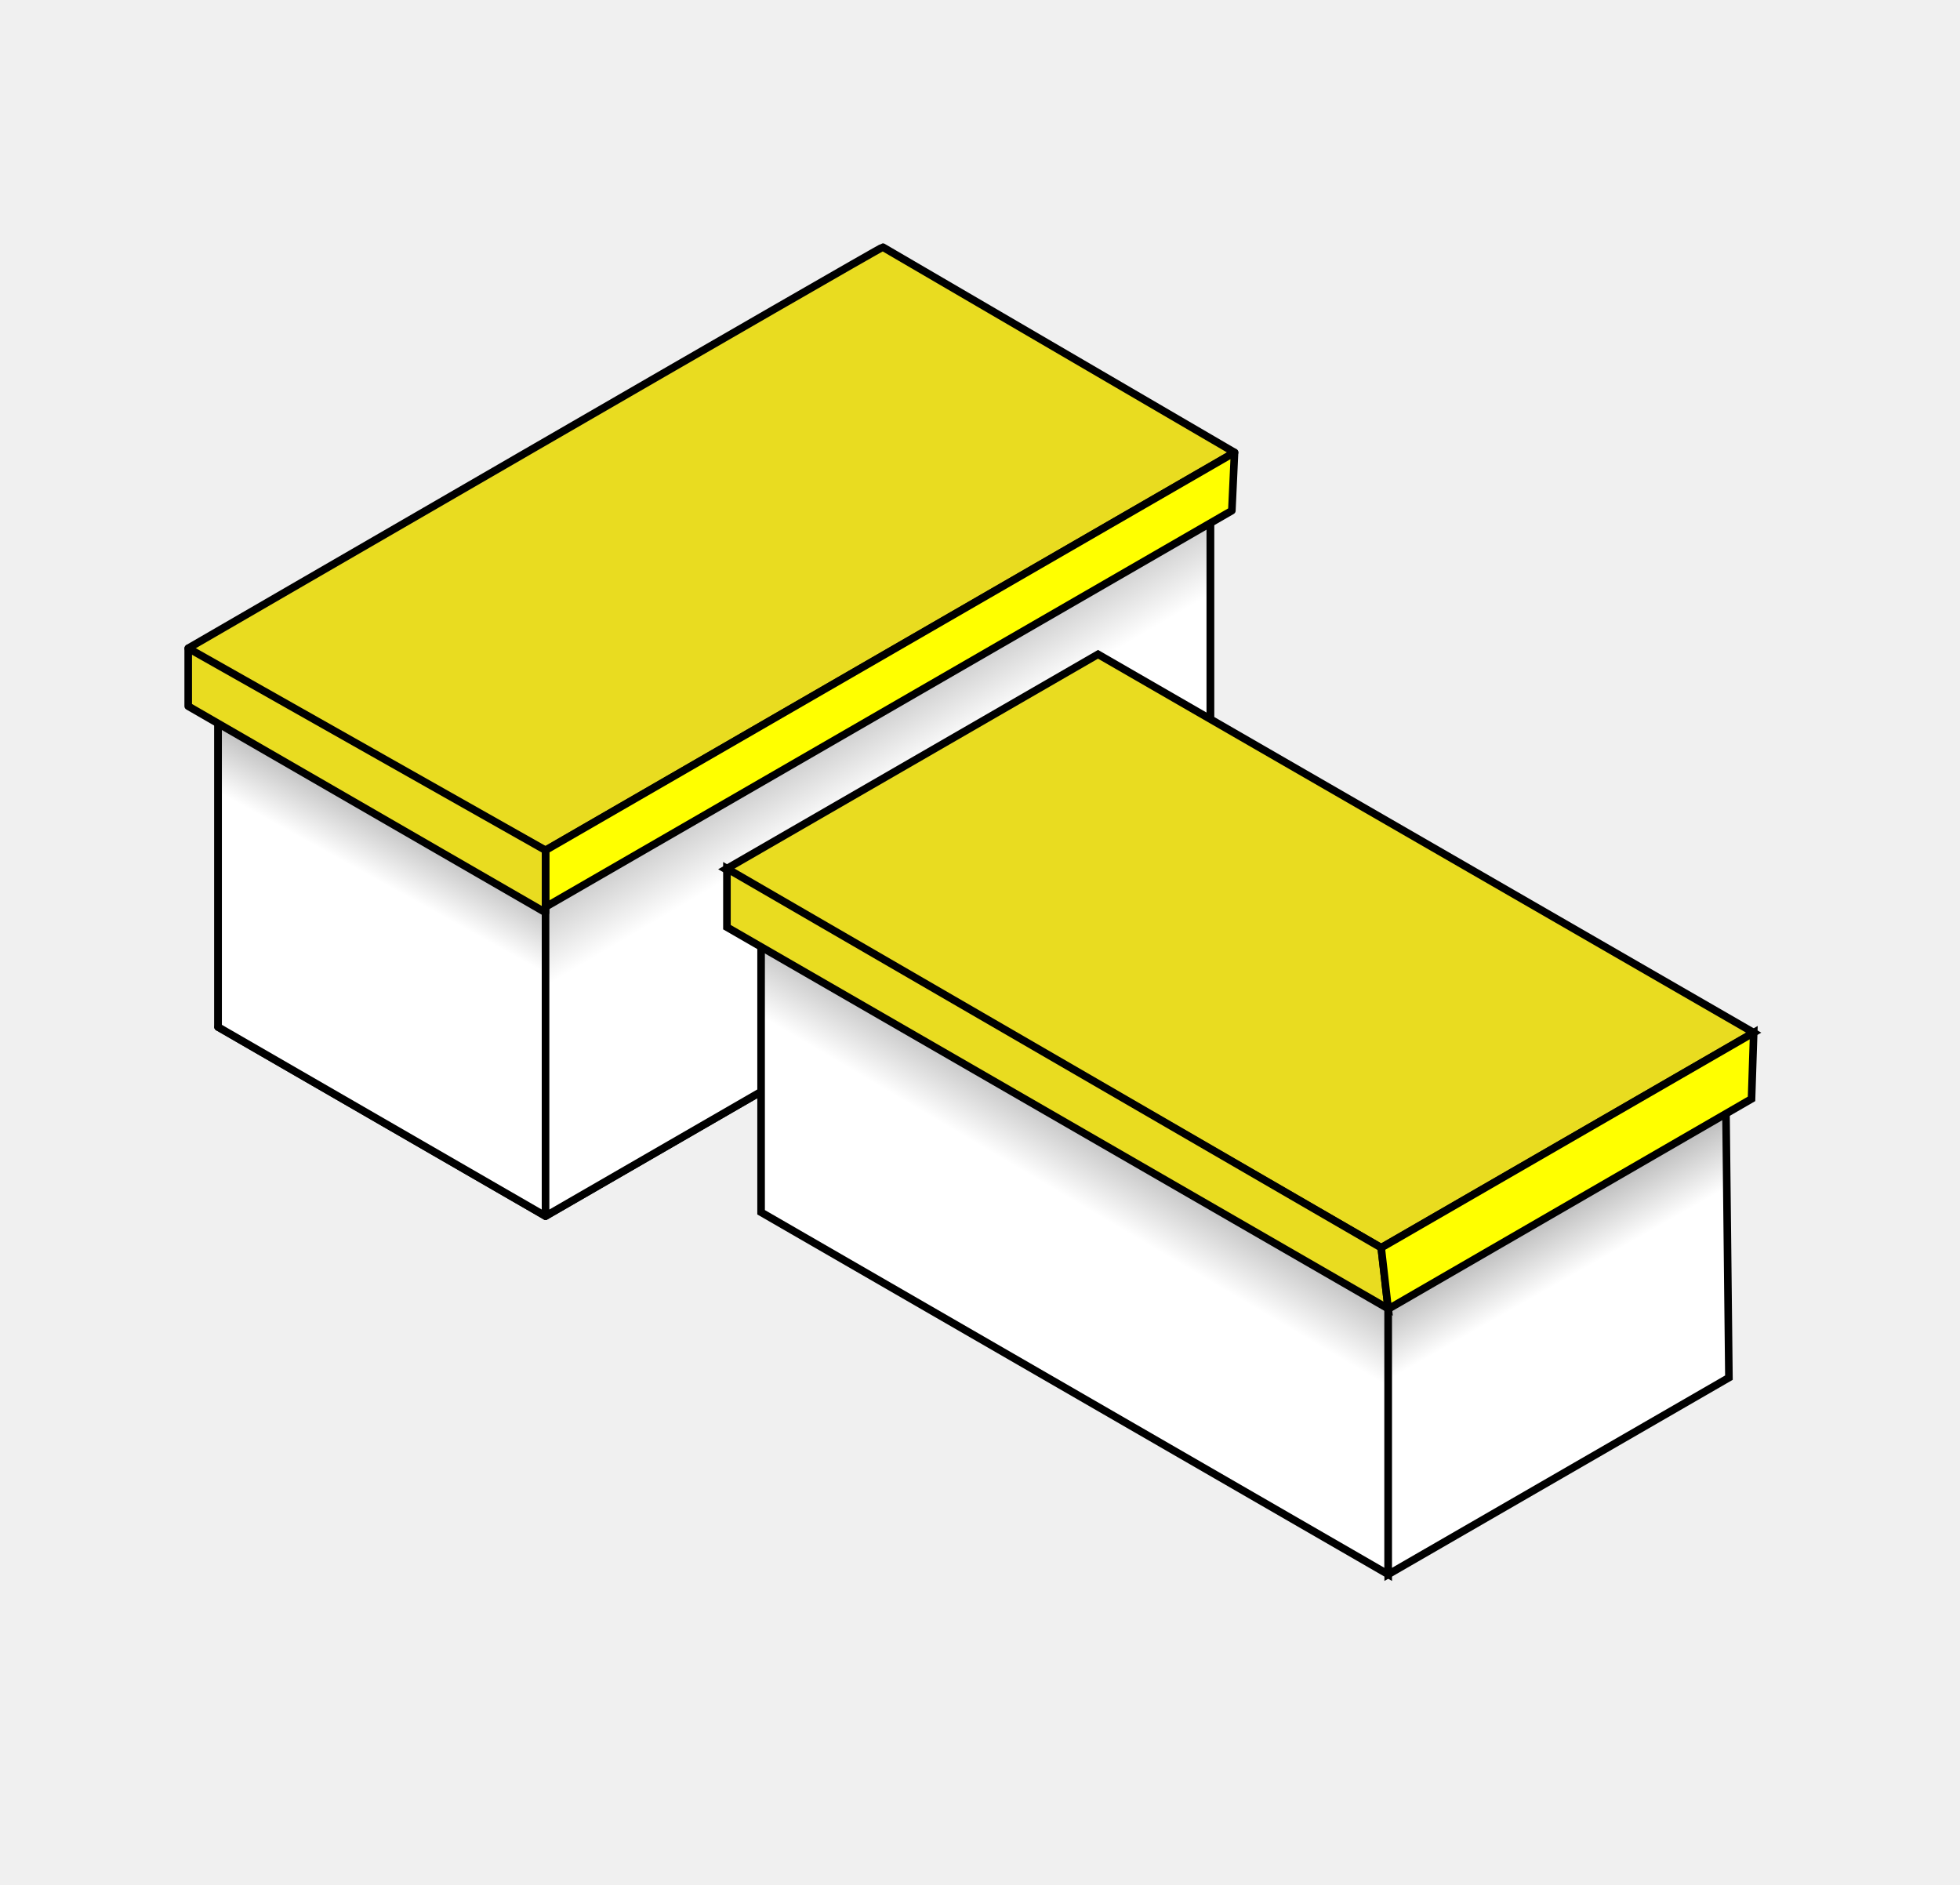
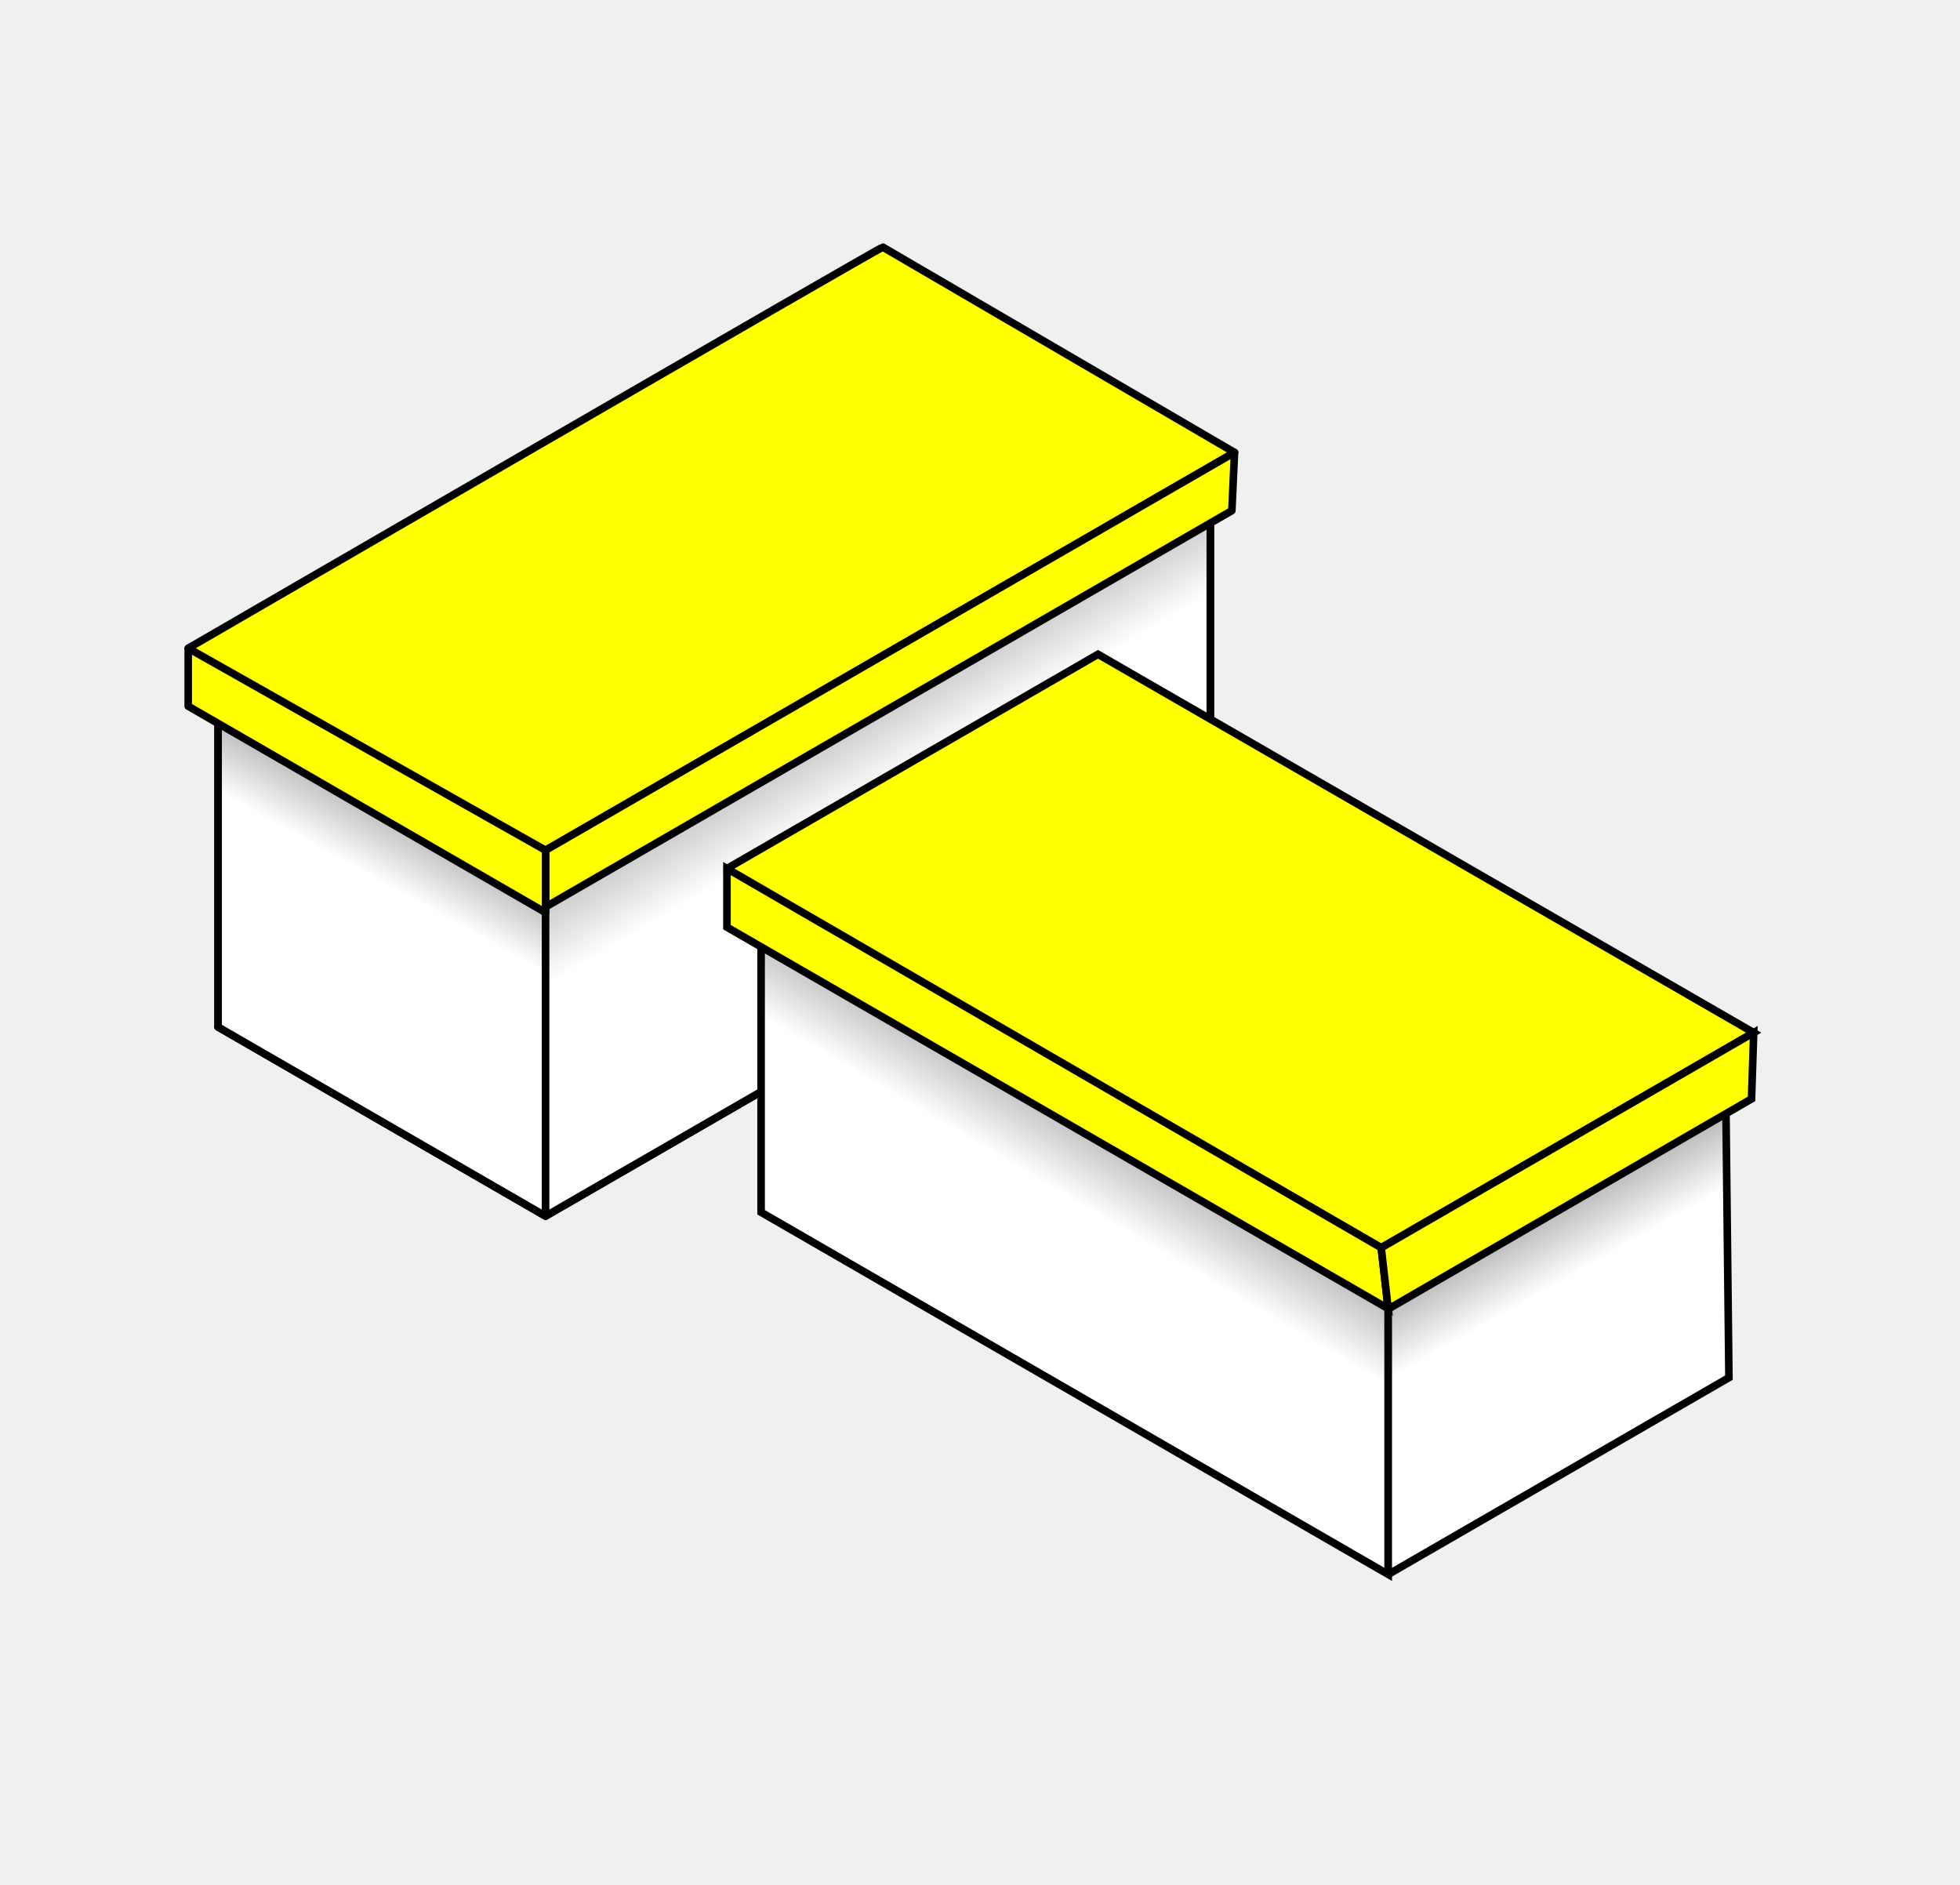
- <svg xmlns="http://www.w3.org/2000/svg" xmlns:xlink="http://www.w3.org/1999/xlink" width="516.5" height="496.5" id="svg2" version="1.0">
+ <svg xmlns="http://www.w3.org/2000/svg" xmlns:xlink="http://www.w3.org/1999/xlink" width="516.5" height="496.5" id="svg2" version="1.1">
  <defs id="defs4">
    <linearGradient id="linearGradient3680">
      <stop style="stop-color:#000000;stop-opacity:1;" offset="0" id="stop3682" />
      <stop style="stop-color:#ffffff;stop-opacity:1;" offset="1" id="stop3684" />
    </linearGradient>
    <linearGradient xlink:href="#linearGradient3680" id="linearGradient3686" x1="419.371" y1="230.072" x2="479.629" y2="332.373" gradientUnits="userSpaceOnUse" gradientTransform="matrix(0.7717133,0,0,0.7717133,13.68711,-6.14838)" />
    <linearGradient xlink:href="#linearGradient3680" id="linearGradient3696" x1="343.463" y1="313.296" x2="303.546" y2="385.421" gradientUnits="userSpaceOnUse" gradientTransform="matrix(0.7717133,0,0,0.7717133,13.68711,-6.14838)" />
    <linearGradient id="linearGradient3680-2">
      <stop style="stop-color:#000000;stop-opacity:1;" offset="0" id="stop3682-3" />
      <stop style="stop-color:#ffffff;stop-opacity:1;" offset="1" id="stop3684-1" />
    </linearGradient>
    <linearGradient id="linearGradient5219">
      <stop style="stop-color:#000000;stop-opacity:1;" offset="0" id="stop5221" />
      <stop style="stop-color:#ffffff;stop-opacity:1;" offset="1" id="stop5223" />
    </linearGradient>
    <linearGradient xlink:href="#linearGradient5219" id="linearGradient5293" x1="478.258" y1="317.143" x2="440.271" y2="381.496" gradientUnits="userSpaceOnUse" />
    <linearGradient xlink:href="#linearGradient5219" id="linearGradient5301" x1="518.258" y1="332.039" x2="550.043" y2="388.039" gradientUnits="userSpaceOnUse" />
  </defs>
  <g id="layer1" transform="translate(-135.4363,-52.14162)">
-     <path style="fill:none;stroke:#000000;stroke-width:2;stroke-linecap:butt;stroke-linejoin:round;stroke-miterlimit:4;stroke-dasharray:none;stroke-opacity:1" d="M 192.91,322.744 L 279.201,372.565 L 454.376,271.428 L 368.085,221.607 L 192.91,322.744 z" id="path2868" />
-     <path style="fill:none;stroke:#000000;stroke-width:2;stroke-linecap:butt;stroke-linejoin:round;stroke-miterlimit:4;stroke-dasharray:none;stroke-opacity:1" d="M 368.085,121.966 L 454.376,171.787 L 454.376,271.428 L 368.085,221.607 L 368.085,121.966 L 368.085,121.966 z" id="path2876" />
-     <path style="fill:none;stroke:#000000;stroke-width:2;stroke-linecap:butt;stroke-linejoin:round;stroke-miterlimit:4;stroke-dasharray:none;stroke-opacity:1" d="M 368.085,121.966 L 192.91,223.104 L 192.91,322.744 L 368.085,221.607 L 368.085,121.966 L 368.085,121.966 z" id="path2878" />
-     <path style="fill:none;stroke:#000000;stroke-width:2;stroke-linecap:butt;stroke-linejoin:round;stroke-miterlimit:4;stroke-dasharray:none;stroke-opacity:1" d="M 192.91,223.104 L 279.201,272.924 L 454.376,171.787 L 368.085,121.966 L 192.91,223.104 L 192.91,223.104 z" id="path2880" />
-     <path style="fill:url(#linearGradient3696);fill-opacity:1;stroke:#000000;stroke-width:2;stroke-linecap:butt;stroke-linejoin:round;stroke-miterlimit:4;stroke-dasharray:none;stroke-opacity:1" d="M 192.91,322.744 L 192.91,223.104 L 279.201,272.924 L 279.201,372.565 L 192.91,322.744 z" id="path2872" />
-     <path style="fill:url(#linearGradient3686);fill-opacity:1;stroke:#000000;stroke-width:2;stroke-linecap:butt;stroke-linejoin:round;stroke-miterlimit:4;stroke-dasharray:none;stroke-opacity:1" d="M 454.376,171.787 L 279.201,272.924 L 279.201,372.565 L 454.376,271.428 L 454.376,171.787 z" id="path2874" />
-     <path style="fill:#e9dc20;fill-opacity:1;stroke:#000000;stroke-width:2;stroke-linecap:butt;stroke-linejoin:round;stroke-miterlimit:4;stroke-dasharray:none;stroke-opacity:1" d="M 368.085,117.26 L 460.762,171.351 L 279.118,276.223 C 279.118,276.223 184.129,223.466 185.032,222.945 C 185.935,222.424 367.29,117.321 368.085,117.26 L 368.085,117.26 z" id="path3674" />
-     <path style="fill:#ffff00;fill-opacity:1;stroke:#000000;stroke-width:2;stroke-linecap:butt;stroke-linejoin:round;stroke-miterlimit:4;stroke-dasharray:none;stroke-opacity:1" d="M 460.762,171.351 L 460.056,186.692 L 279.201,291.108 L 279.201,276.175 L 460.762,171.351 z" id="path3676" />
-     <path style="fill:#e9dc20;fill-opacity:1;stroke:#000000;stroke-width:2;stroke-linecap:butt;stroke-linejoin:round;stroke-miterlimit:4;stroke-dasharray:none;stroke-opacity:1" d="M 279.201,292.58 L 185.032,238.211 L 185.032,222.945 L 279.201,276.175 L 279.201,292.58 z" id="path3678" />
-     <path style="fill:url(#linearGradient5293);fill-opacity:1;stroke:#000000;stroke-width:2;stroke-linecap:butt;stroke-linejoin:miter;stroke-miterlimit:4;stroke-dasharray:none;stroke-opacity:1" d="M 336,371.555 L 336,280.959 L 501.258,376.371 L 501.258,466.967 L 336,371.555 z" id="path5275" />
-     <path style="fill:#ffffff;stroke:#000000;stroke-width:2;stroke-linecap:butt;stroke-linejoin:miter;stroke-miterlimit:4;stroke-dasharray:none;stroke-opacity:1" d="M 336,280.959 L 424.785,229.699 L 590.043,325.111 L 501.258,376.371 L 336,280.959 z" id="path5277" />
-     <path style="fill:url(#linearGradient5301);fill-opacity:1;stroke:#000000;stroke-width:2;stroke-linecap:butt;stroke-linejoin:miter;stroke-miterlimit:4;stroke-dasharray:none;stroke-opacity:1" d="M 501.258,466.967 L 501.258,376.371 L 590.043,325.111 L 591.043,415.13 L 501.258,466.967 L 501.258,466.967 z" id="path5279" />
-     <path style="fill:#e9dc20;stroke:#000000;stroke-width:2;stroke-linecap:butt;stroke-linejoin:miter;stroke-miterlimit:4;stroke-dasharray:none;stroke-opacity:1;fill-opacity:1" d="M 326.687,281.176 L 424.785,224.539 L 597.572,324.228 L 499.414,380.9 L 326.687,281.176 L 326.687,281.176 z" id="path5281" />
-     <path style="fill:#e9dc20;stroke:#000000;stroke-width:2;stroke-linecap:butt;stroke-linejoin:miter;stroke-miterlimit:4;stroke-dasharray:none;stroke-opacity:1;fill-opacity:1" d="M 327,280.995 L 327,296.439 L 501.258,396.956 L 499.414,380.9 L 327,280.995 z" id="path5283" />
-     <path style="fill:#ffff00;stroke:#000000;stroke-width:2;stroke-linecap:butt;stroke-linejoin:miter;stroke-miterlimit:4;stroke-dasharray:none;stroke-opacity:1" d="M 597.572,324.228 L 597,341.68 L 501.258,397.047 L 499.414,380.9 L 597.572,324.228 z" id="path5285" />
+     <path style="fill:none;stroke:#000000;stroke-width:2;stroke-linecap:butt;stroke-linejoin:round;stroke-miterlimit:4;stroke-opacity:1;stroke-dasharray:none" d="M 192.91,322.744 279.201,372.565 454.376,271.428 368.085,221.607 192.91,322.744 z" id="path2868" />
+     <path style="fill:none;stroke:#000000;stroke-width:2;stroke-linecap:butt;stroke-linejoin:round;stroke-miterlimit:4;stroke-opacity:1;stroke-dasharray:none" d="m 368.085,121.966 86.291,49.82 0,99.641 -86.291,-49.82 0,-99.641 z" id="path2876" />
+     <path style="fill:none;stroke:#000000;stroke-width:2;stroke-linecap:butt;stroke-linejoin:round;stroke-miterlimit:4;stroke-opacity:1;stroke-dasharray:none" d="m 368.085,121.966 -175.175,101.137 0,99.641 175.175,-101.137 0,-99.641 z" id="path2878" />
+     <path style="fill:none;stroke:#000000;stroke-width:2;stroke-linecap:butt;stroke-linejoin:round;stroke-miterlimit:4;stroke-opacity:1;stroke-dasharray:none" d="m 192.91,223.104 86.291,49.82 175.175,-101.137 -86.291,-49.82 -175.175,101.137 z" id="path2880" />
+     <path style="fill:url(#linearGradient3696);fill-opacity:1;stroke:#000000;stroke-width:2;stroke-linecap:butt;stroke-linejoin:round;stroke-miterlimit:4;stroke-opacity:1;stroke-dasharray:none" d="m 192.91,322.744 0,-99.641 86.291,49.82 0,99.641 -86.291,-49.82 z" id="path2872" />
+     <path style="fill:url(#linearGradient3686);fill-opacity:1;stroke:#000000;stroke-width:2;stroke-linecap:butt;stroke-linejoin:round;stroke-miterlimit:4;stroke-opacity:1;stroke-dasharray:none" d="m 454.376,171.787 -175.175,101.137 0,99.641 175.175,-101.137 0,-99.641 z" id="path2874" />
+     <path style="fill:#ffff00;fill-opacity:1;stroke:#000000;stroke-width:2;stroke-linecap:butt;stroke-linejoin:round;stroke-miterlimit:4;stroke-opacity:1;stroke-dasharray:none" d="m 368.085,117.26 92.677,54.092 -181.644,104.872 c 0,0 -94.989,-52.757 -94.086,-53.278 0.903,-0.521 182.258,-105.625 183.053,-105.686 z" id="path3674" />
+     <path style="fill:#ffff00;fill-opacity:1;stroke:#000000;stroke-width:2;stroke-linecap:butt;stroke-linejoin:round;stroke-miterlimit:4;stroke-opacity:1;stroke-dasharray:none" d="m 460.762,171.351 -0.706,15.34 -180.855,104.417 0,-14.933 181.561,-104.824 z" id="path3676" />
+     <path style="fill:#ffff00;fill-opacity:1;stroke:#000000;stroke-width:2;stroke-linecap:butt;stroke-linejoin:round;stroke-miterlimit:4;stroke-opacity:1;stroke-dasharray:none" d="m 279.201,292.58 -94.169,-54.369 0,-15.266 94.169,53.23 0,16.404 z" id="path3678" />
+     <path style="fill:url(#linearGradient5293);fill-opacity:1;stroke:#000000;stroke-width:2;stroke-linecap:butt;stroke-linejoin:miter;stroke-miterlimit:4;stroke-opacity:1;stroke-dasharray:none" d="m 336,371.555 0,-90.597 165.258,95.412 0,90.597 L 336,371.555 z" id="path5275" />
+     <path style="fill:#ffffff;stroke:#000000;stroke-width:2;stroke-linecap:butt;stroke-linejoin:miter;stroke-miterlimit:4;stroke-opacity:1;stroke-dasharray:none" d="m 336,280.959 88.785,-51.26 165.258,95.412 -88.785,51.26 L 336,280.959 z" id="path5277" />
+     <path style="fill:url(#linearGradient5301);fill-opacity:1;stroke:#000000;stroke-width:2;stroke-linecap:butt;stroke-linejoin:miter;stroke-miterlimit:4;stroke-opacity:1;stroke-dasharray:none" d="m 501.258,466.967 0,-90.597 88.785,-51.26 1,90.019 -89.785,51.837 z" id="path5279" />
+     <path style="fill:#ffff00;stroke:#000000;stroke-width:2;stroke-linecap:butt;stroke-linejoin:miter;stroke-miterlimit:4;stroke-opacity:1;stroke-dasharray:none" d="m 326.687,281.176 98.097,-56.637 172.787,99.689 -98.158,56.671 -172.727,-99.724 z" id="path5281" />
+     <path style="fill:#ffff00;stroke:#000000;stroke-width:2;stroke-linecap:butt;stroke-linejoin:miter;stroke-miterlimit:4;stroke-opacity:1;stroke-dasharray:none" d="m 327,280.995 0,15.444 174.258,100.517 -1.844,-16.057 L 327,280.995 z" id="path5283" />
+     <path style="fill:#ffff00;stroke:#000000;stroke-width:2;stroke-linecap:butt;stroke-linejoin:miter;stroke-miterlimit:4;stroke-opacity:1;stroke-dasharray:none" d="M 597.572,324.228 597,341.68 501.258,397.047 499.414,380.9 597.572,324.228 z" id="path5285" />
  </g>
</svg>
